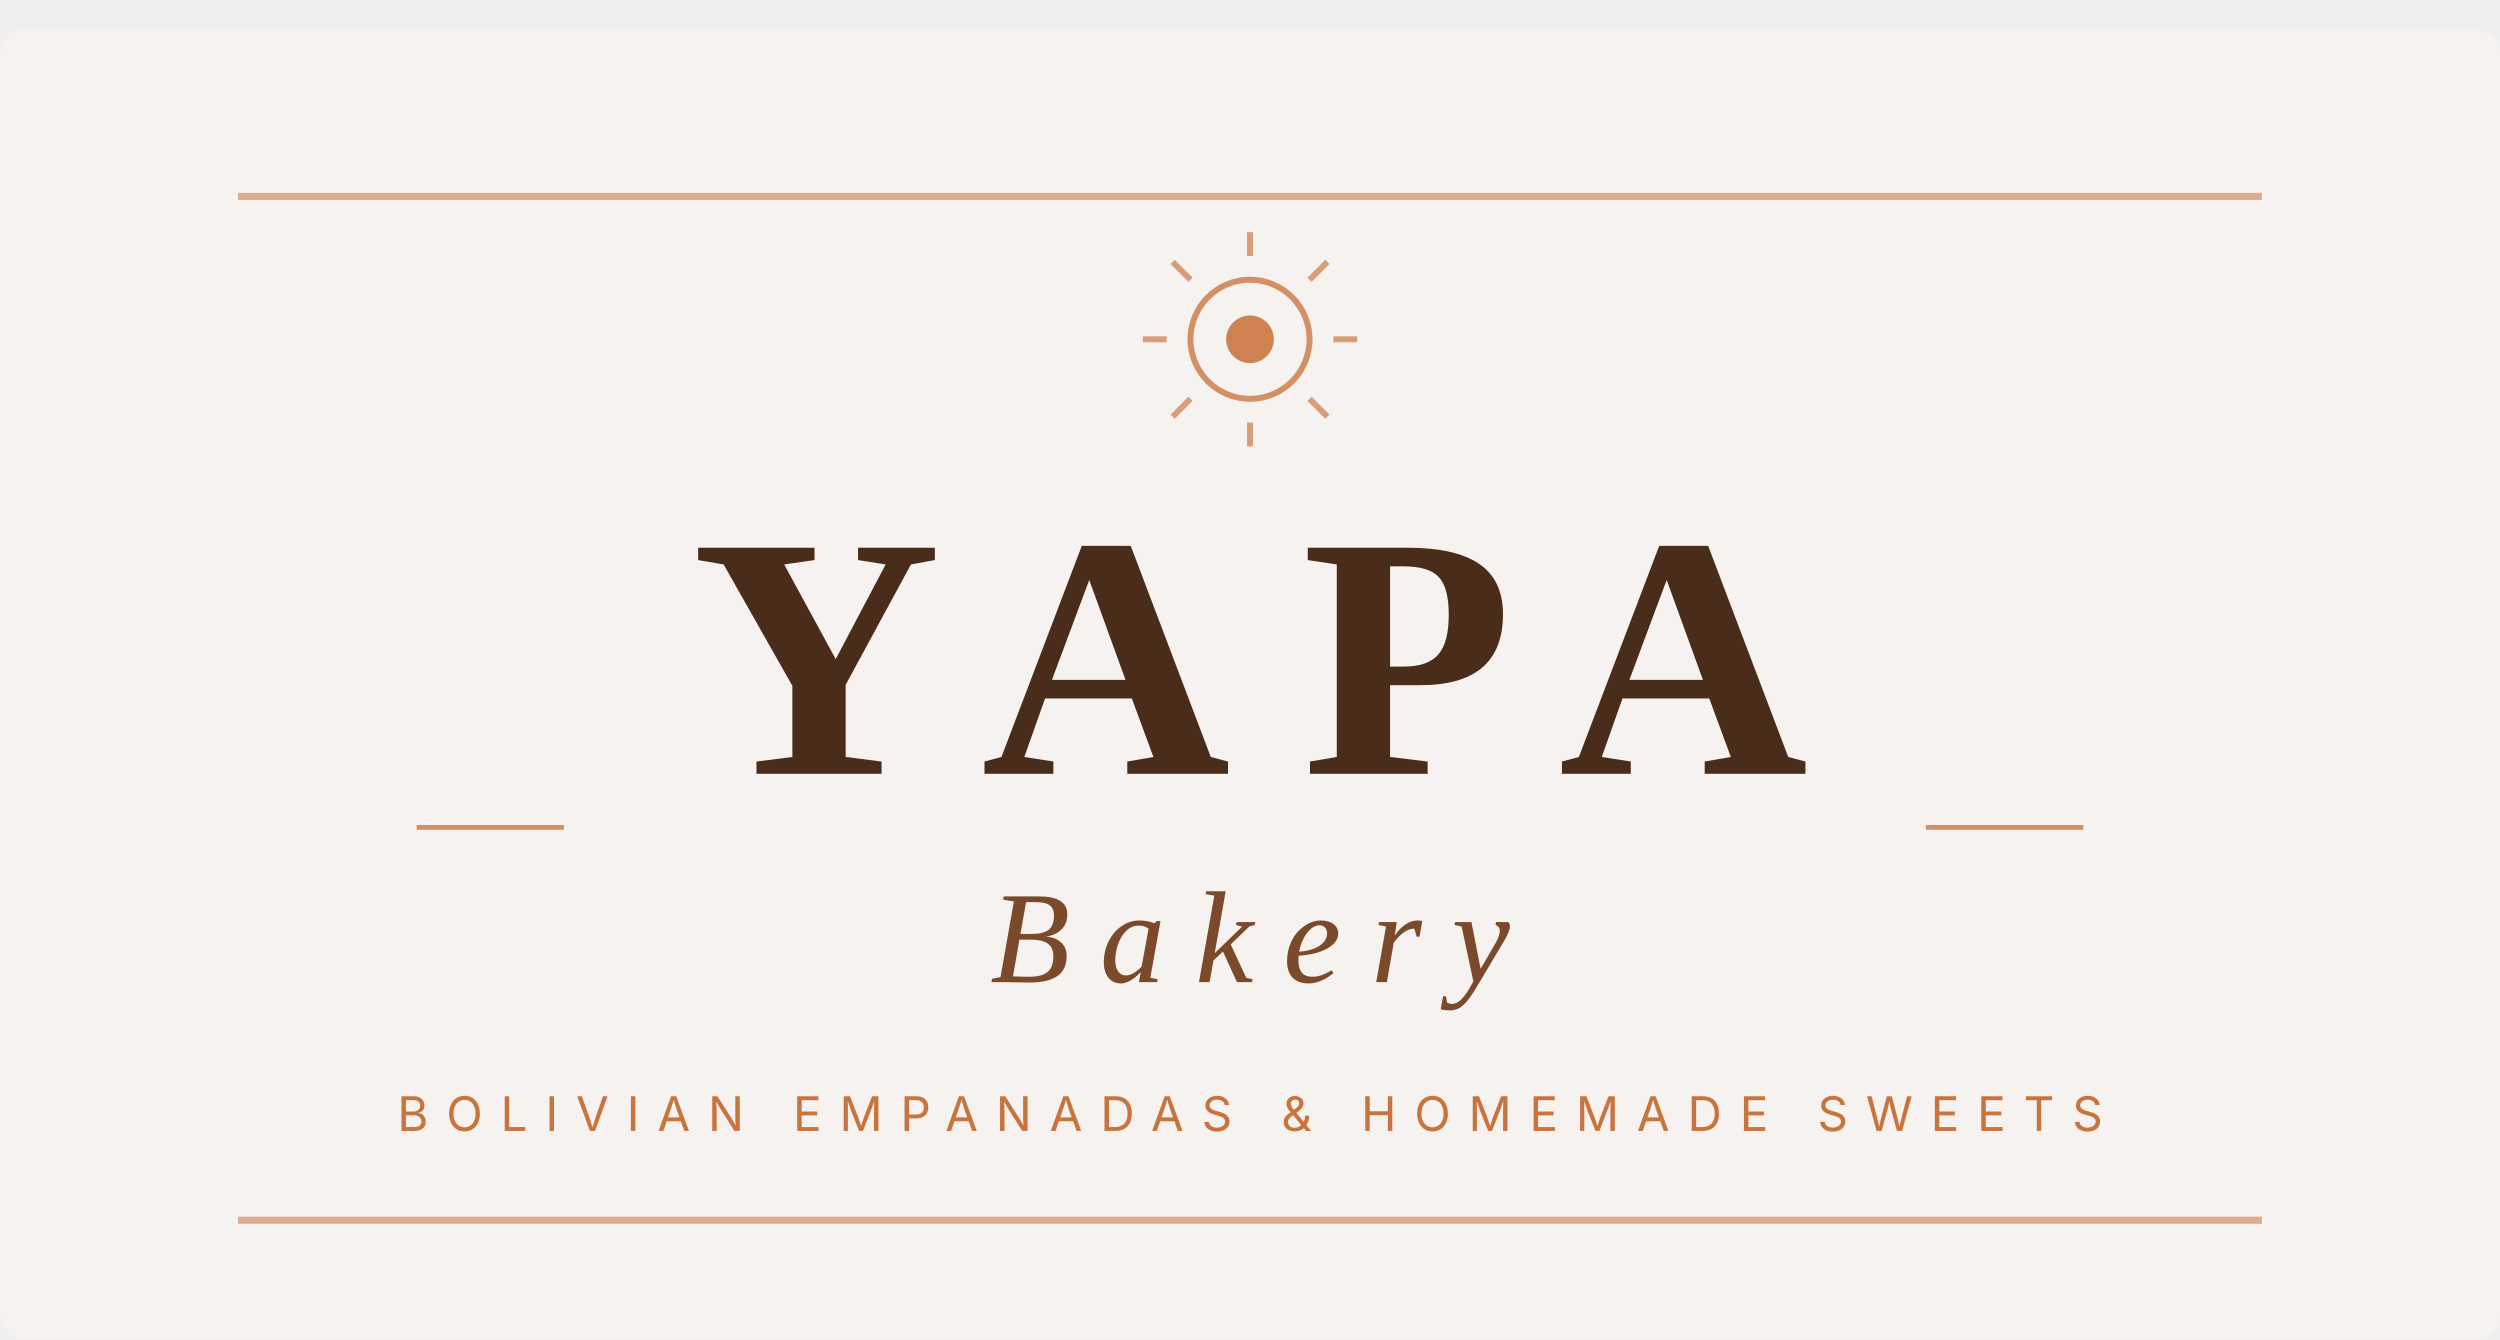
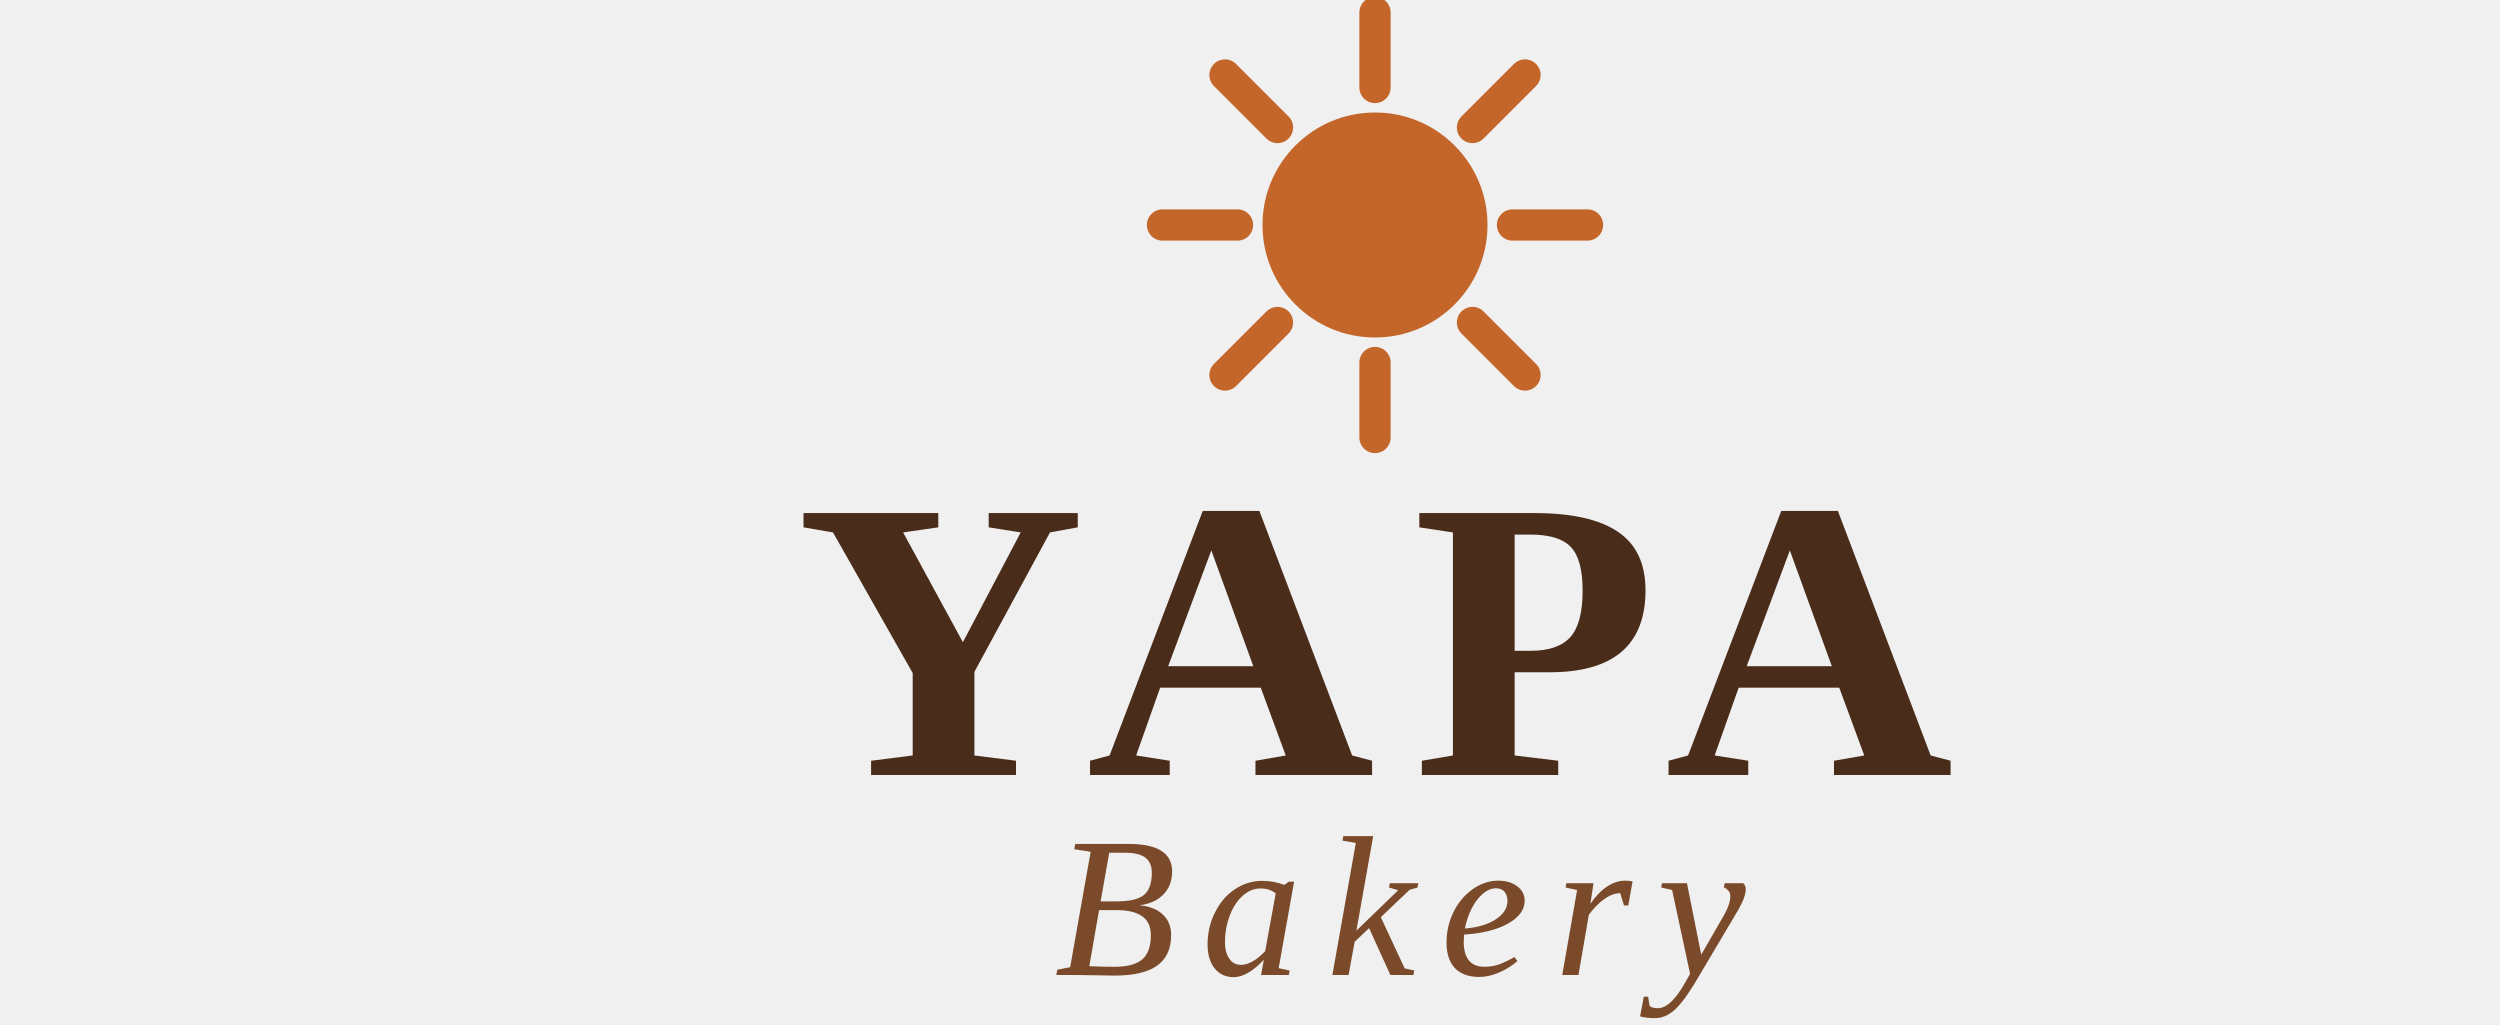
- <svg xmlns="http://www.w3.org/2000/svg" width="100%" viewBox="130 15 420 225">
-   <defs>
-     <mask id="imagine-text-gaps-z8suap" maskUnits="userSpaceOnUse">
-       <rect x="0" y="0" width="680" height="280" fill="white" />
-       <rect x="94.731" y="69.639" width="228.81" height="70.112" fill="black" rx="2" />
-       <rect x="154.976" y="137.694" width="109.737" height="29.074" fill="black" rx="2" />
-       <rect x="60.381" y="174.972" width="299.238" height="13.917" fill="black" rx="2" />
-       <rect x="235.272" y="234.194" width="209.456" height="19.111" fill="black" rx="2" />
-       <rect x="239.091" y="249.194" width="201.819" height="19.111" fill="black" rx="2" />
-     </mask>
-   </defs>
-   <g transform="translate(130, 20)">
-     <rect x="0" y="0" width="420" height="220" rx="4" fill="#F9F4EE" opacity="0.6" />
-     <line x1="40" y1="28" x2="380" y2="28" stroke="#C4662A" stroke-width="1.2" opacity="0.5" />
-     <circle cx="210" cy="52" r="10" fill="none" stroke="#C4662A" stroke-width="1" opacity="0.7" />
-     <circle cx="210" cy="52" r="4" fill="#C4662A" opacity="0.8" />
-     <line x1="210" y1="38" x2="210" y2="34" stroke="#C4662A" stroke-width="1" opacity="0.6" />
-     <line x1="210" y1="66" x2="210" y2="70" stroke="#C4662A" stroke-width="1" opacity="0.6" />
-     <line x1="196" y1="52" x2="192" y2="52" stroke="#C4662A" stroke-width="1" opacity="0.6" />
-     <line x1="224" y1="52" x2="228" y2="52" stroke="#C4662A" stroke-width="1" opacity="0.6" />
-     <line x1="200" y1="42" x2="197" y2="39" stroke="#C4662A" stroke-width="1" opacity="0.6" />
-     <line x1="220" y1="62" x2="223" y2="65" stroke="#C4662A" stroke-width="1" opacity="0.6" />
-     <line x1="220" y1="42" x2="223" y2="39" stroke="#C4662A" stroke-width="1" opacity="0.6" />
-     <line x1="200" y1="62" x2="197" y2="65" stroke="#C4662A" stroke-width="1" opacity="0.6" />
-     <text x="210" y="125" text-anchor="middle" font-family="Georgia, 'Times New Roman', serif" font-size="58" font-weight="700" letter-spacing="12" fill="#4A2C1A">YAPA</text>
-     <line x1="70" y1="134" x2="350" y2="134" stroke="#C4662A" stroke-width="0.8" opacity="0.7" mask="url(#imagine-text-gaps-z8suap)" />
-     <text x="210" y="160" text-anchor="middle" font-family="Georgia, 'Times New Roman', serif" font-size="22" font-weight="400" font-style="italic" fill="#7A4A2A" letter-spacing="5">Bakery</text>
-     <text x="210" y="185" text-anchor="middle" font-family="-apple-system, 'Segoe UI', sans-serif" font-size="8" letter-spacing="3" fill="#C4662A" opacity="0.9">BOLIVIAN EMPANADAS &amp; HOMEMADE SWEETS</text>
-     <line x1="40" y1="200" x2="380" y2="200" stroke="#C4662A" stroke-width="1.2" opacity="0.5" />
+ <svg xmlns="http://www.w3.org/2000/svg" viewBox="0 0 200 82" width="200" height="82" role="img" aria-label="Yapa Bakery">
+   <g stroke="#C4662A" stroke-width="2.5" stroke-linecap="round">
+     <line x1="121" y1="18" x2="127" y2="18" />
+     <line x1="117.8" y1="25.8" x2="122" y2="30" />
+     <line x1="110" y1="29" x2="110" y2="35" />
+     <line x1="102.2" y1="25.8" x2="98" y2="30" />
+     <line x1="99" y1="18" x2="93" y2="18" />
+     <line x1="102.2" y1="10.2" x2="98" y2="6" />
+     <line x1="110" y1="7" x2="110" y2="1" />
+     <line x1="117.8" y1="10.2" x2="122" y2="6" />
  </g>
+   <circle cx="110" cy="18" r="9" fill="#C4662A" />
+   <text x="110" y="62" font-family="Georgia, 'Times New Roman', serif" font-weight="bold" font-size="32" fill="#4A2C1A" text-anchor="middle" letter-spacing="3">YAPA</text>
+   <text x="112" y="78" font-family="Georgia, 'Times New Roman', serif" font-style="italic" font-size="16" fill="#7A4A2A" text-anchor="middle" letter-spacing="2">Bakery</text>
</svg>
